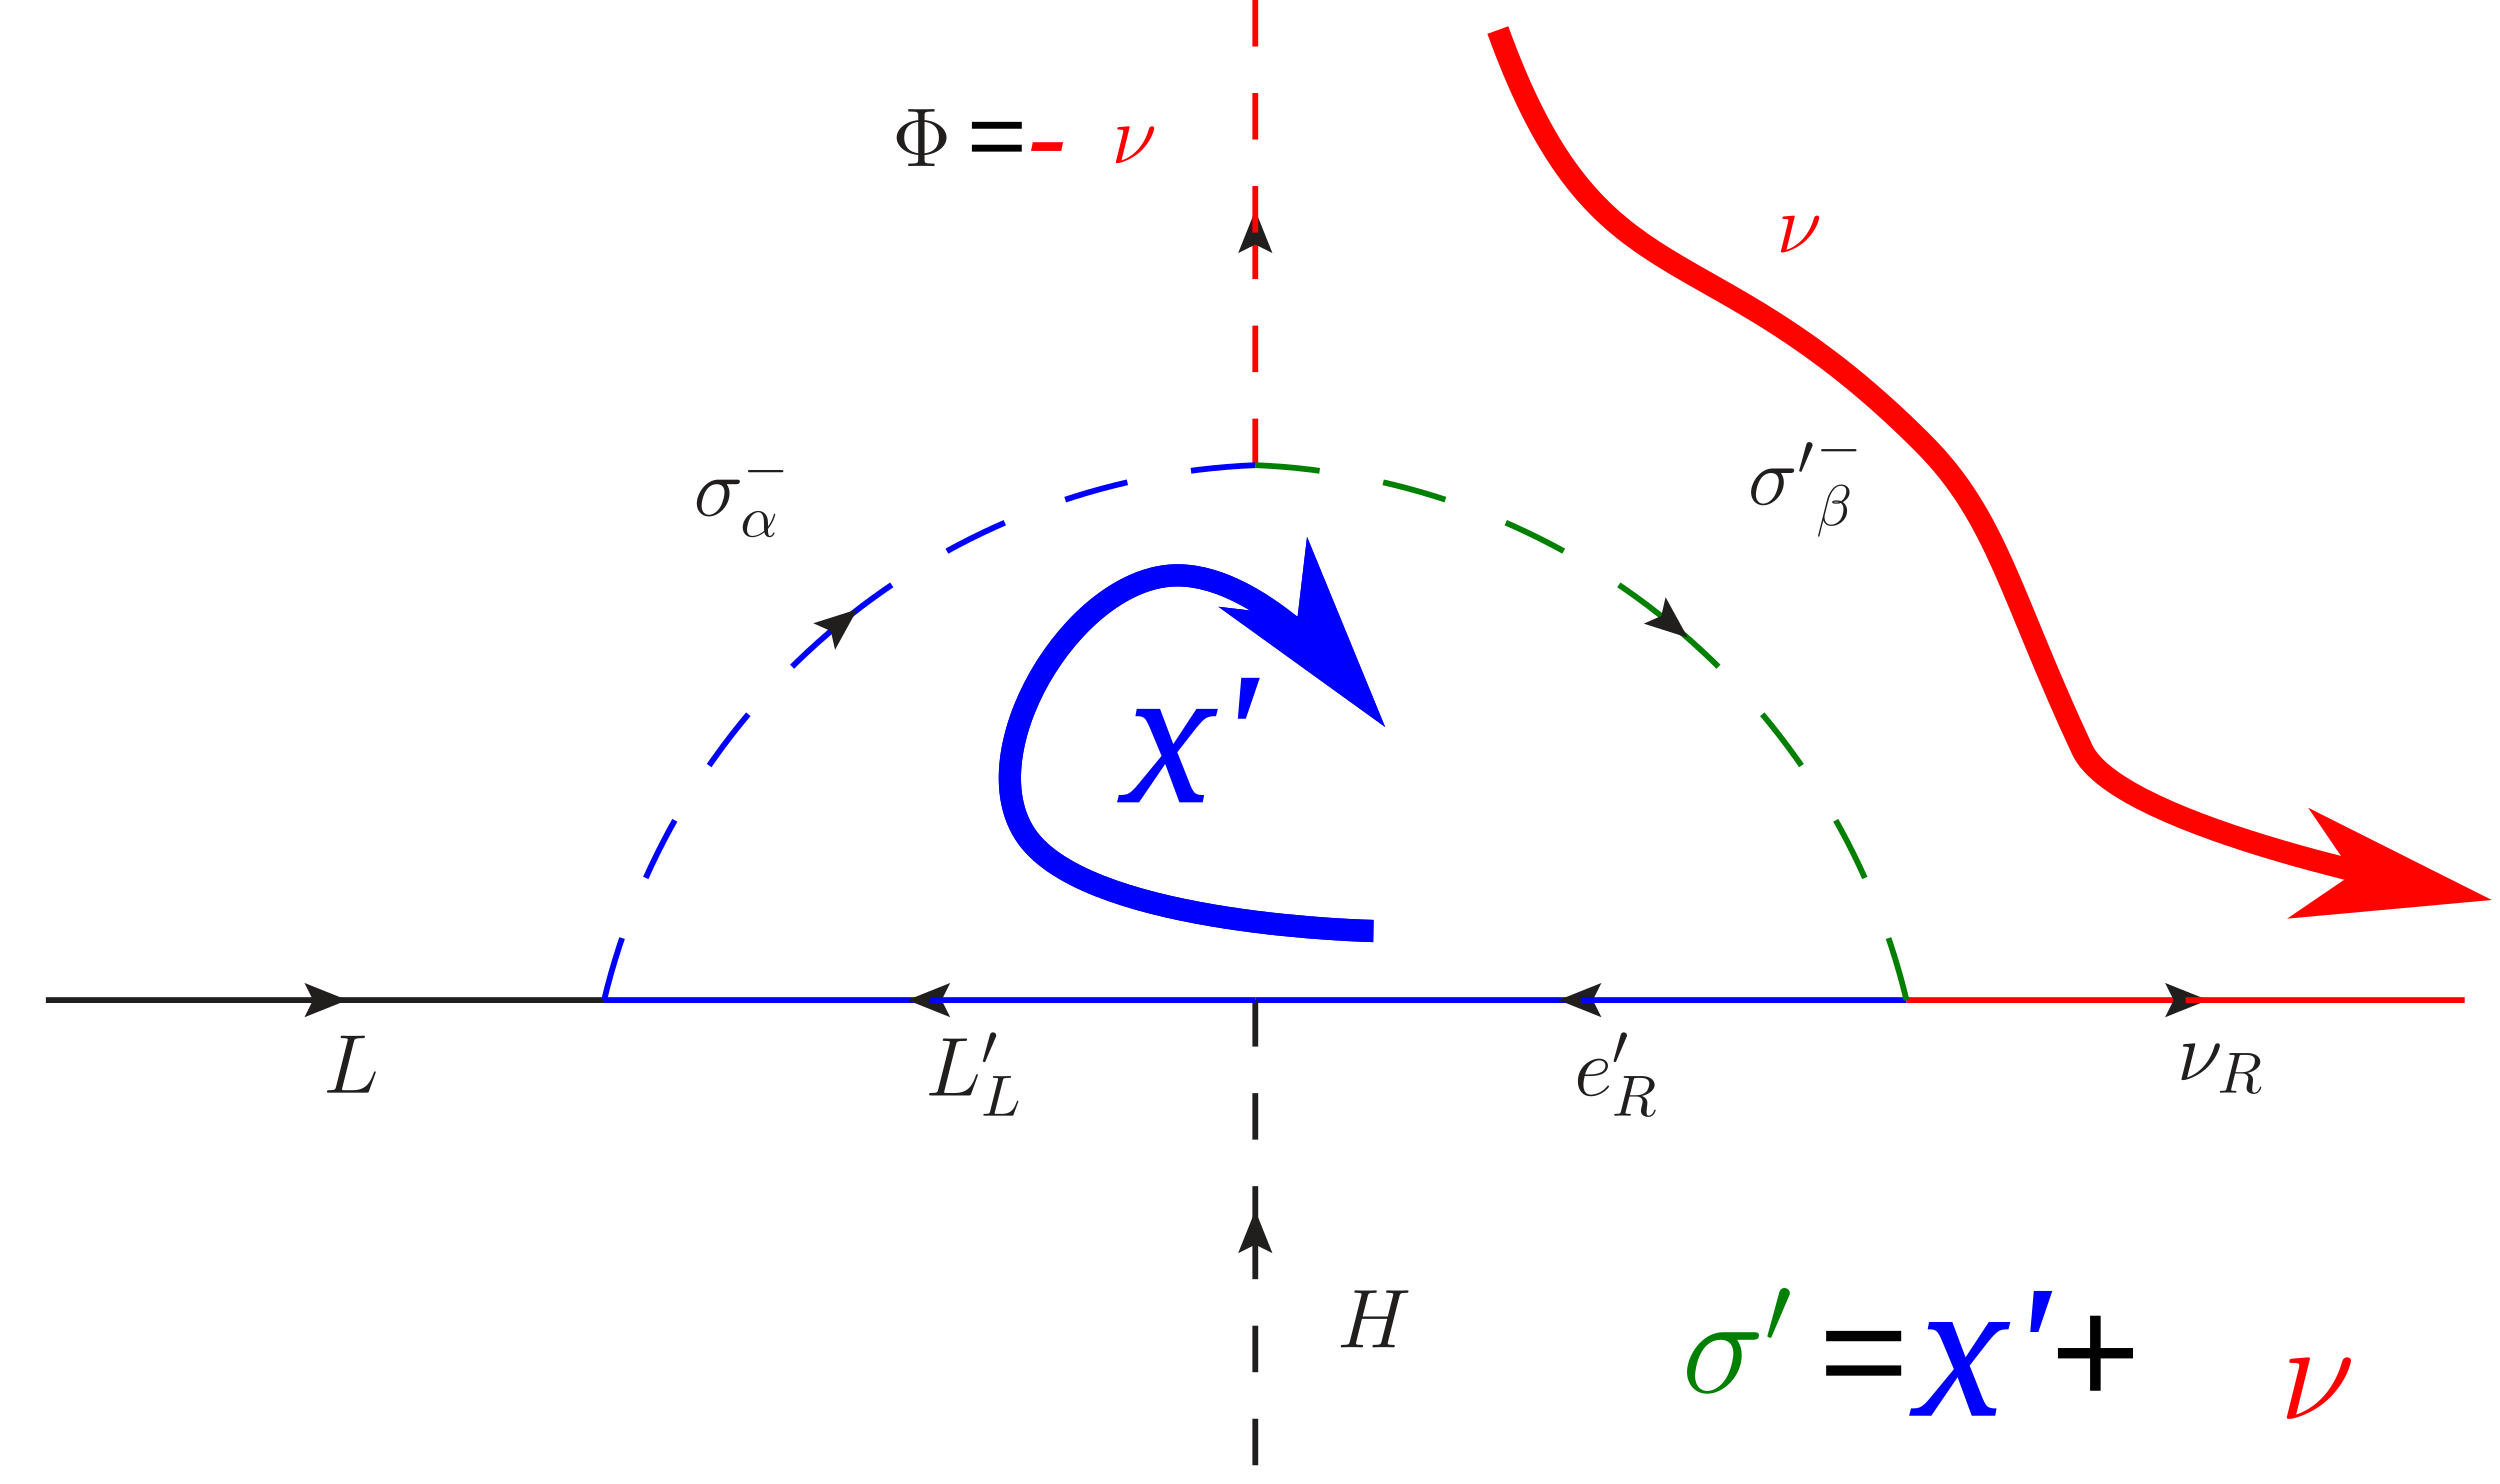
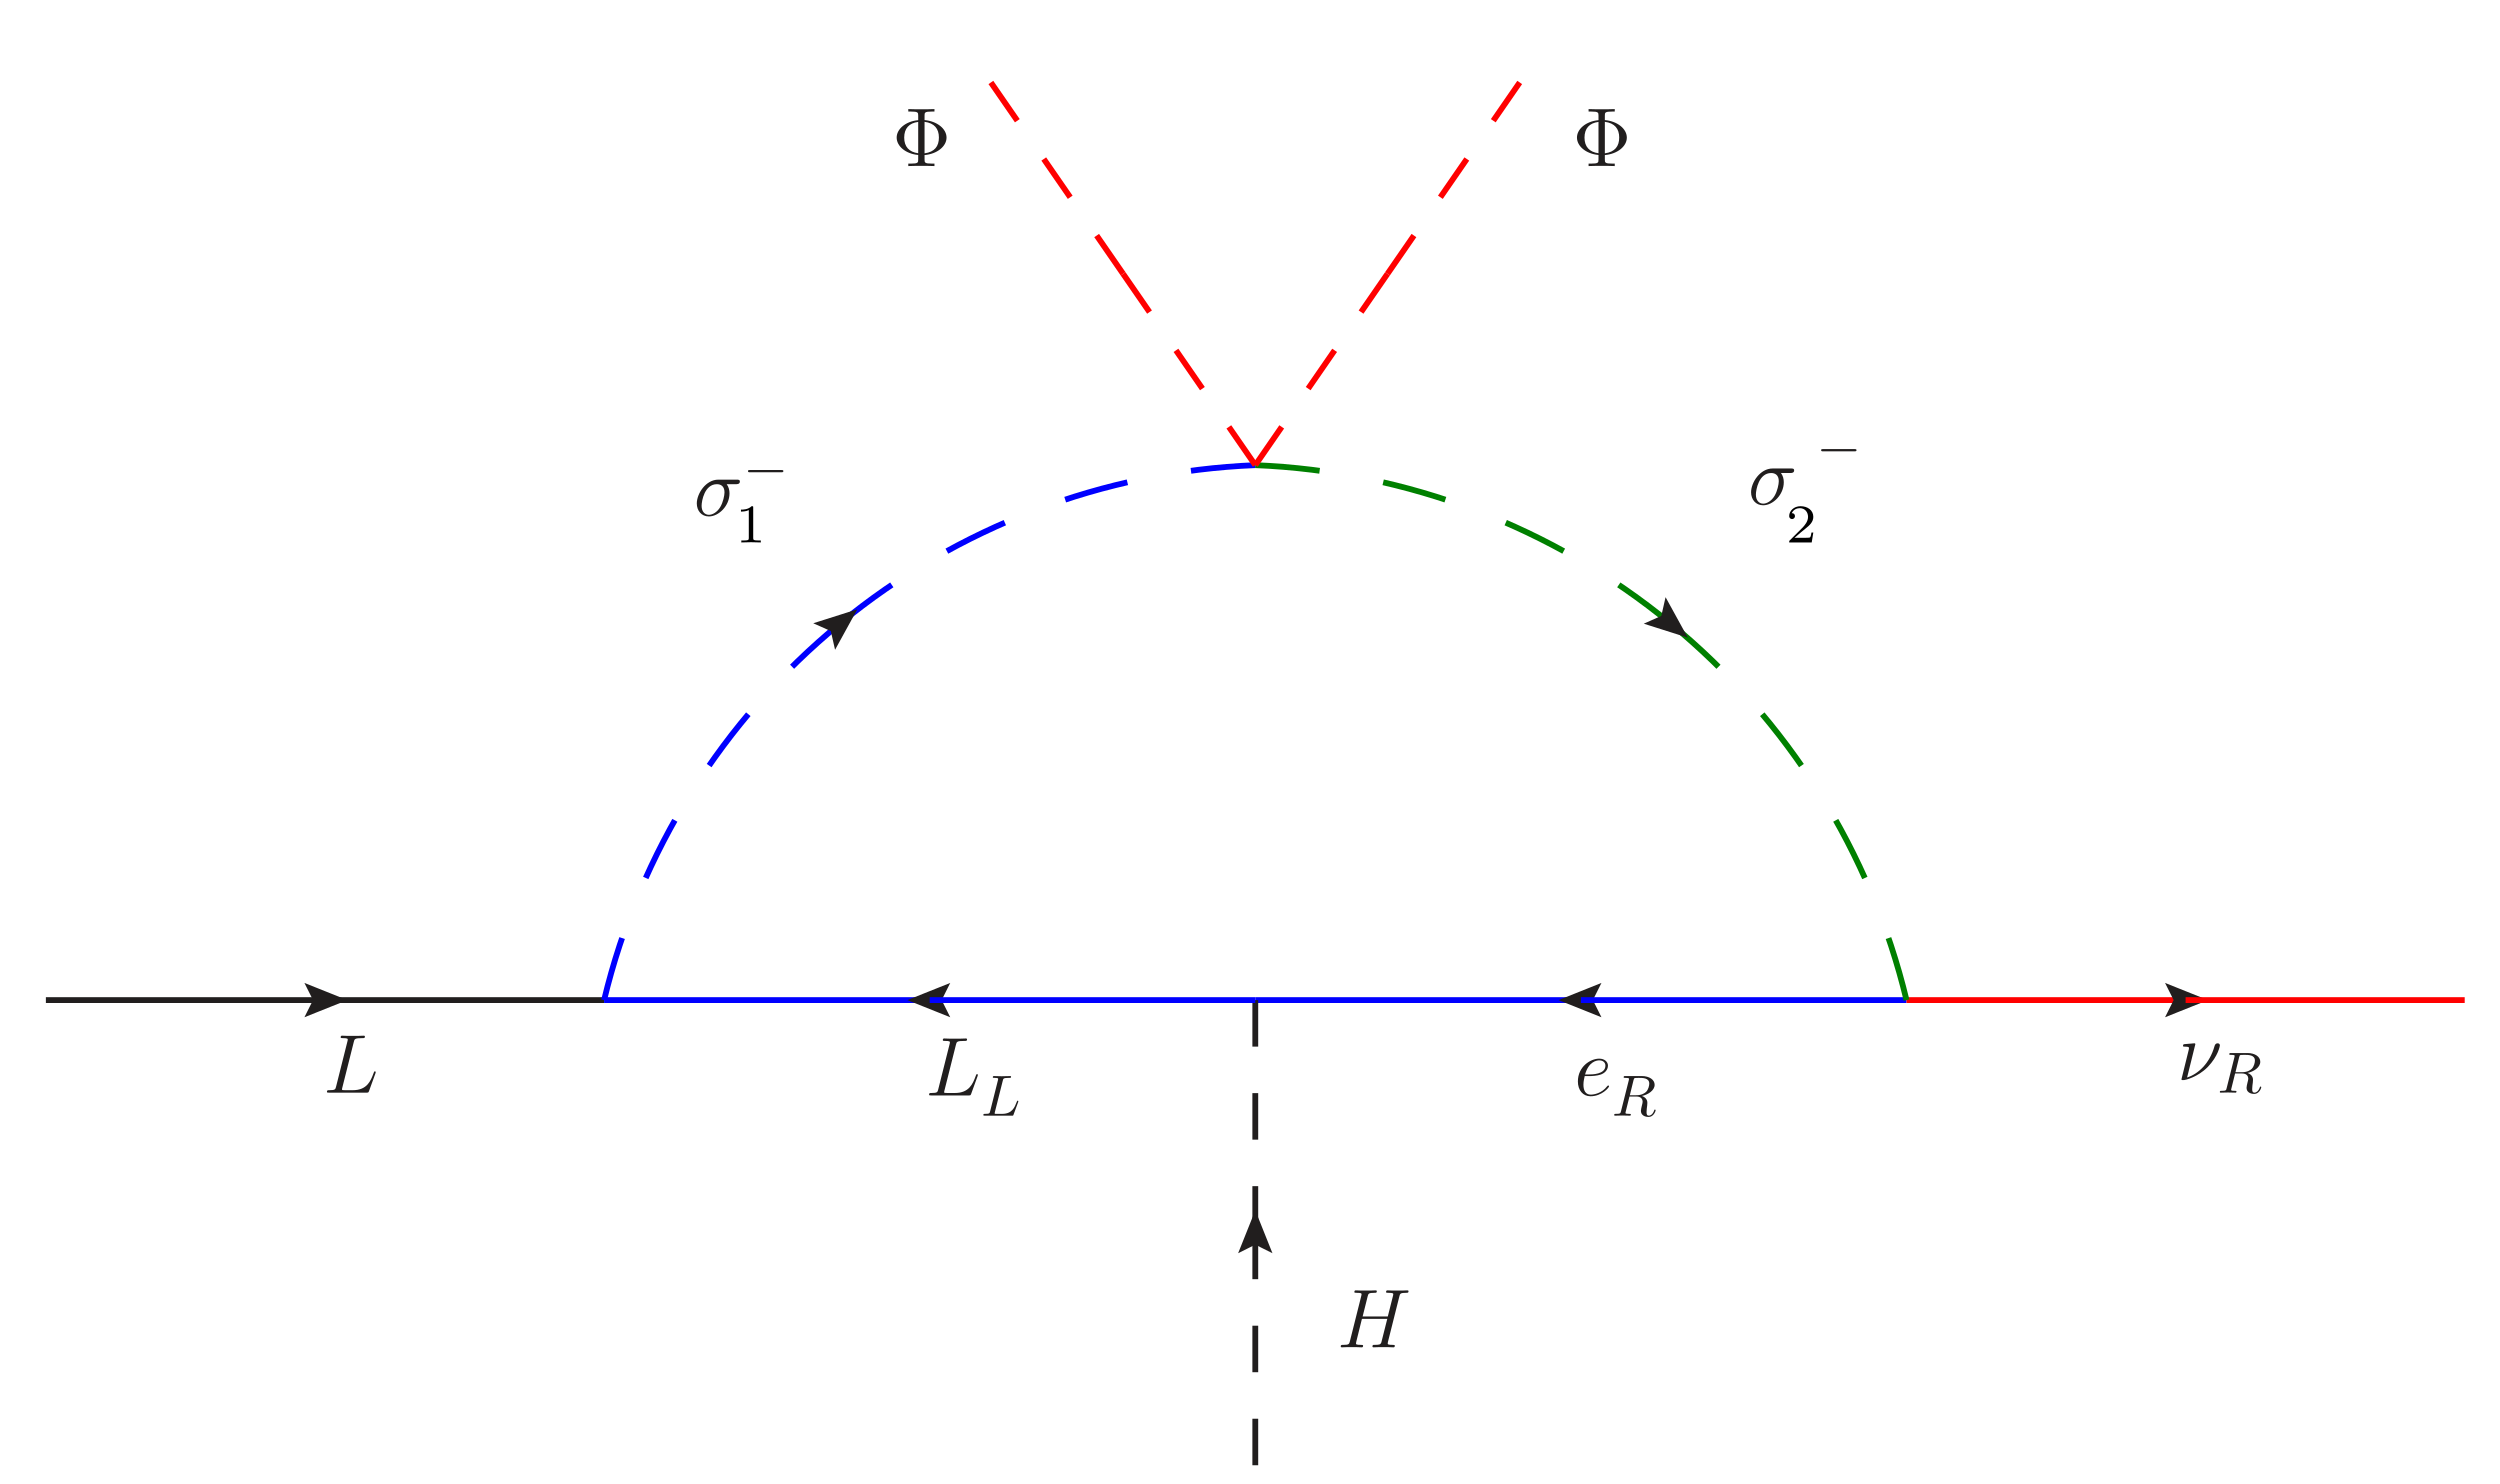
<svg xmlns="http://www.w3.org/2000/svg" xmlns:xlink="http://www.w3.org/1999/xlink" width="429.961pt" height="255.133pt" viewBox="0 0 429.961 255.133" version="1.2" id="svg201">
  <defs id="defs52">
    <marker style="overflow:visible" id="marker1703" refX="0" refY="0" orient="auto">
      <path transform="matrix(-0.4,0,0,-0.4,-4,0)" style="fill:#0000ff;fill-opacity:1;fill-rule:evenodd;stroke:#0000ff;stroke-width:1pt;stroke-opacity:1" d="M 0,0 5,-5 -12.5,0 5,5 Z" id="path1701" />
    </marker>
    <marker style="overflow:visible" id="Arrow1Sstart" refX="0" refY="0" orient="auto">
      <path transform="matrix(0.2,0,0,0.2,1.2,0)" style="fill:#000000;fill-opacity:1;fill-rule:evenodd;stroke:#000000;stroke-width:1pt;stroke-opacity:1" d="M 0,0 5,-5 -12.5,0 5,5 Z" id="path1044" />
    </marker>
    <marker style="overflow:visible" id="Arrow1Lend" refX="0" refY="0" orient="auto">
      <path transform="matrix(-0.8,0,0,-0.8,-10,0)" style="fill:#000000;fill-opacity:1;fill-rule:evenodd;stroke:#000000;stroke-width:1pt;stroke-opacity:1" d="M 0,0 5,-5 -12.5,0 5,5 Z" id="path1035" />
    </marker>
    <g id="g50">
      <symbol overflow="visible" id="glyph0-0">
        <path style="stroke:none" d="" id="path2" />
      </symbol>
      <symbol overflow="visible" id="glyph0-1">
        <path style="stroke:none" d="m 5.266,-8.688 c 0.125,-0.547 0.172,-0.688 1.438,-0.688 0.375,0 0.484,0 0.484,-0.281 0,-0.141 -0.156,-0.141 -0.219,-0.141 -0.281,0 -0.609,0.031 -0.906,0.031 H 4.141 c -0.266,0 -0.578,-0.031 -0.859,-0.031 -0.109,0 -0.266,0 -0.266,0.266 0,0.156 0.125,0.156 0.344,0.156 0.875,0 0.875,0.109 0.875,0.266 0,0.031 0,0.109 -0.062,0.328 l -1.938,7.719 c -0.125,0.5 -0.156,0.641 -1.156,0.641 -0.281,0 -0.422,0 -0.422,0.266 C 0.656,0 0.75,0 1.031,0 H 7.453 C 7.781,0 7.781,-0.016 7.891,-0.266 L 9,-3.328 c 0.016,-0.078 0.047,-0.156 0.047,-0.203 0,-0.078 -0.062,-0.141 -0.141,-0.141 -0.016,0 -0.078,0 -0.109,0.062 -0.031,0.016 -0.031,0.031 -0.141,0.312 -0.469,1.266 -1.109,2.875 -3.531,2.875 H 3.75 c -0.203,0 -0.234,0 -0.328,-0.016 -0.156,0 -0.172,-0.031 -0.172,-0.156 0,-0.094 0.031,-0.188 0.062,-0.312 z m 0,0" id="path5" />
      </symbol>
      <symbol overflow="visible" id="glyph0-2">
        <path style="stroke:none" d="m 3.156,-6.188 c 0,-0.047 -0.047,-0.141 -0.156,-0.141 -0.109,0 -1.453,0.125 -1.672,0.141 -0.156,0.016 -0.297,0.031 -0.297,0.297 0,0.141 0.109,0.141 0.312,0.141 0.672,0 0.719,0.094 0.719,0.25 0,0.062 -0.031,0.234 -0.047,0.297 l -1.25,5.062 C 0.766,-0.094 0.797,0 0.906,0 h 0.297 c 0.203,0 2.375,-0.516 4.062,-2.234 C 7.109,-4.141 7.375,-5.906 7.375,-5.969 7.375,-6.203 7.188,-6.328 7,-6.328 c -0.422,0 -0.516,0.391 -0.547,0.484 -0.844,3 -2.812,4.781 -4.719,5.406 z m 0,0" id="path8" />
      </symbol>
      <symbol overflow="visible" id="glyph0-3">
        <path style="stroke:none" d="m 7.281,-5.406 c 0.188,0 0.672,0 0.672,-0.453 0,-0.328 -0.281,-0.328 -0.531,-0.328 H 4.25 c -2.156,0 -3.703,2.406 -3.703,4.094 0,1.219 0.781,2.234 2.078,2.234 1.688,0 3.547,-1.812 3.547,-3.969 0,-0.562 -0.141,-1.109 -0.484,-1.578 z m -4.641,5.266 c -0.734,0 -1.266,-0.562 -1.266,-1.547 0,-0.859 0.516,-3.719 2.625,-3.719 0.625,0 1.312,0.297 1.312,1.406 0,0.5 -0.234,1.703 -0.734,2.531 -0.516,0.859 -1.297,1.328 -1.938,1.328 z m 0,0" id="path11" />
      </symbol>
      <symbol overflow="visible" id="glyph0-4">
        <path style="stroke:none" d="m 10.734,-8.75 c 0.125,-0.484 0.156,-0.625 1.172,-0.625 0.25,0 0.406,0 0.406,-0.266 0,-0.156 -0.141,-0.156 -0.219,-0.156 -0.266,0 -0.562,0.031 -0.828,0.031 H 9.562 c -0.266,0 -0.562,-0.031 -0.844,-0.031 -0.094,0 -0.266,0 -0.266,0.266 0,0.156 0.094,0.156 0.375,0.156 0.859,0 0.859,0.109 0.859,0.266 0,0.031 0,0.109 -0.062,0.328 L 8.75,-5.312 H 4.422 L 5.281,-8.75 c 0.125,-0.484 0.156,-0.625 1.172,-0.625 0.266,0 0.406,0 0.406,-0.266 0,-0.156 -0.125,-0.156 -0.219,-0.156 -0.25,0 -0.562,0.031 -0.828,0.031 H 4.109 c -0.266,0 -0.562,-0.031 -0.844,-0.031 -0.094,0 -0.266,0 -0.266,0.266 0,0.156 0.094,0.156 0.375,0.156 0.859,0 0.859,0.109 0.859,0.266 0,0.031 0,0.109 -0.062,0.328 l -1.938,7.719 c -0.125,0.5 -0.156,0.641 -1.141,0.641 -0.328,0 -0.438,0 -0.438,0.281 C 0.656,0 0.812,0 0.859,0 1.125,0 1.422,-0.031 1.688,-0.031 H 3.391 C 3.656,-0.031 3.953,0 4.234,0 4.344,0 4.5,0 4.5,-0.266 c 0,-0.156 -0.125,-0.156 -0.344,-0.156 -0.875,0 -0.875,-0.109 -0.875,-0.25 0,-0.016 0,-0.109 0.031,-0.234 L 4.297,-4.891 H 8.656 c -0.25,0.953 -0.984,3.938 -1.016,4.031 -0.156,0.422 -0.375,0.422 -1.234,0.438 -0.172,0 -0.297,0 -0.297,0.281 C 6.109,0 6.266,0 6.312,0 6.562,0 6.875,-0.031 7.141,-0.031 h 1.688 C 9.109,-0.031 9.406,0 9.688,0 c 0.109,0 0.266,0 0.266,-0.266 0,-0.156 -0.125,-0.156 -0.344,-0.156 -0.875,0 -0.875,-0.109 -0.875,-0.25 0,-0.016 0,-0.109 0.031,-0.234 z m 0,0" id="path14" />
      </symbol>
      <symbol overflow="visible" id="glyph0-5">
        <path style="stroke:none" d="m 2.562,-3.328 c 0.391,0 1.375,-0.031 2.062,-0.281 1.078,-0.422 1.188,-1.25 1.188,-1.516 0,-0.625 -0.547,-1.203 -1.5,-1.203 -1.5,0 -3.672,1.359 -3.672,3.922 0,1.5 0.859,2.547 2.172,2.547 C 4.766,0.141 6,-1.375 6,-1.562 6,-1.656 5.906,-1.719 5.859,-1.719 c -0.047,0 -0.062,0.016 -0.188,0.141 -0.922,1.219 -2.281,1.438 -2.828,1.438 -0.828,0 -1.25,-0.641 -1.25,-1.703 0,-0.203 0,-0.562 0.219,-1.484 z M 1.875,-3.609 C 2.5,-5.828 3.859,-6.031 4.312,-6.031 c 0.641,0 1.062,0.359 1.062,0.906 0,1.516 -2.297,1.516 -2.891,1.516 z m 0,0" id="path17" />
      </symbol>
      <symbol overflow="visible" id="glyph1-0">
        <path style="stroke:none" d="" id="path20" />
      </symbol>
      <symbol overflow="visible" id="glyph1-1">
        <path style="stroke:none" d="m 3.734,-6.125 c 0.062,-0.234 0.094,-0.328 0.281,-0.359 C 4.109,-6.5 4.422,-6.5 4.625,-6.5 c 0.703,0 1.812,0 1.812,0.984 0,0.344 -0.156,1.031 -0.547,1.422 -0.266,0.25 -0.781,0.578 -1.688,0.578 H 3.094 Z m 1.438,2.734 c 1.016,-0.219 2.188,-0.922 2.188,-1.922 0,-0.859 -0.891,-1.5 -2.203,-1.5 H 2.328 c -0.203,0 -0.297,0 -0.297,0.203 C 2.031,-6.5 2.125,-6.5 2.312,-6.5 c 0.016,0 0.203,0 0.375,0.016 0.188,0.031 0.266,0.031 0.266,0.172 0,0.031 0,0.062 -0.031,0.188 l -1.344,5.344 C 1.484,-0.391 1.469,-0.312 0.672,-0.312 0.5,-0.312 0.406,-0.312 0.406,-0.109 0.406,0 0.531,0 0.547,0 c 0.281,0 0.984,-0.031 1.25,-0.031 0.281,0 1,0.031 1.281,0.031 0.078,0 0.188,0 0.188,-0.203 0,-0.109 -0.078,-0.109 -0.281,-0.109 -0.359,0 -0.641,0 -0.641,-0.172 0,-0.062 0.016,-0.109 0.031,-0.172 l 0.656,-2.641 h 1.188 c 0.906,0 1.078,0.562 1.078,0.906 0,0.141 -0.078,0.453 -0.141,0.688 C 5.094,-1.422 5,-1.062 5,-0.859 5,0.219 6.203,0.219 6.328,0.219 c 0.844,0 1.203,-1 1.203,-1.141 0,-0.125 -0.109,-0.125 -0.125,-0.125 -0.094,0 -0.109,0.062 -0.125,0.141 C 7.031,-0.172 6.594,0 6.375,0 6.047,0 5.969,-0.219 5.969,-0.609 c 0,-0.312 0.062,-0.812 0.109,-1.141 0.016,-0.141 0.031,-0.328 0.031,-0.469 0,-0.766 -0.672,-1.078 -0.938,-1.172 z m 0,0" id="path23" />
      </symbol>
      <symbol overflow="visible" id="glyph1-2">
        <path style="stroke:none" d="m 5.719,-5.672 c 0,-0.75 -0.547,-1.359 -1.359,-1.359 -0.578,0 -0.844,0.156 -1.203,0.406 C 2.609,-6.219 2.062,-5.25 1.875,-4.5 L 0.297,1.828 C 0.281,1.875 0.328,1.938 0.406,1.938 c 0.078,0 0.109,-0.031 0.125,-0.047 L 1.219,-0.875 C 1.422,-0.266 1.859,0.094 2.578,0.094 3.312,0.094 4.062,-0.25 4.5,-0.688 4.984,-1.141 5.297,-1.781 5.297,-2.516 5.297,-3.234 4.938,-3.766 4.578,-4 5.156,-4.344 5.719,-4.953 5.719,-5.672 Z m -1.797,1.656 c -0.125,0.047 -0.234,0.062 -0.469,0.062 -0.141,0 -0.344,0.016 -0.438,-0.031 C 3.031,-4.094 3.391,-4.062 3.5,-4.062 c 0.203,0 0.297,0 0.422,0.047 z M 5.156,-5.906 c 0,0.703 -0.375,1.422 -0.891,1.734 C 4,-4.281 3.797,-4.297 3.5,-4.297 c -0.203,0 -0.766,-0.016 -0.766,0.312 -0.016,0.281 0.5,0.25 0.688,0.25 0.359,0 0.516,0 0.812,-0.125 0.375,0.359 0.438,0.672 0.438,1.125 0.016,0.578 -0.219,1.328 -0.5,1.719 C 3.781,-0.484 3.125,-0.125 2.547,-0.125 c -0.75,0 -1.125,-0.578 -1.125,-1.281 0,-0.094 0,-0.25 0.047,-0.438 l 0.641,-2.516 c 0.219,-0.859 0.938,-2.453 2.125,-2.453 0.578,0 0.922,0.312 0.922,0.906 z m 0,0" id="path26" />
      </symbol>
      <symbol overflow="visible" id="glyph1-3">
        <path style="stroke:none" d="m 4.75,-2.359 c 0,-1.562 -0.922,-2.047 -1.656,-2.047 -1.375,0 -2.688,1.422 -2.688,2.828 0,0.938 0.594,1.688 1.625,1.688 0.625,0 1.344,-0.234 2.094,-0.844 0.125,0.531 0.453,0.844 0.906,0.844 0.531,0 0.844,-0.547 0.844,-0.703 0,-0.078 -0.062,-0.109 -0.125,-0.109 -0.062,0 -0.094,0.031 -0.125,0.109 -0.188,0.484 -0.547,0.484 -0.562,0.484 -0.312,0 -0.312,-0.781 -0.312,-1.016 0,-0.203 0,-0.234 0.109,-0.344 C 5.797,-2.656 6,-3.812 6,-3.812 6,-3.844 5.984,-3.922 5.875,-3.922 c -0.094,0 -0.094,0.031 -0.141,0.219 -0.188,0.625 -0.516,1.375 -0.984,1.969 z m -0.656,1.375 c -0.891,0.766 -1.656,0.875 -2.047,0.875 -0.594,0 -0.906,-0.453 -0.906,-1.094 0,-0.484 0.266,-1.562 0.578,-2.062 C 2.188,-4 2.734,-4.188 3.078,-4.188 c 0.984,0 0.984,1.312 0.984,2.078 0,0.375 0,0.953 0.031,1.125 z m 0,0" id="path29" />
      </symbol>
      <symbol overflow="visible" id="glyph1-4">
        <path style="stroke:none" d="M 3.734,-6.031 C 3.812,-6.391 3.844,-6.5 4.781,-6.5 c 0.297,0 0.375,0 0.375,-0.188 0,-0.125 -0.109,-0.125 -0.156,-0.125 -0.328,0 -1.141,0.031 -1.469,0.031 -0.297,0 -1.031,-0.031 -1.328,-0.031 -0.062,0 -0.188,0 -0.188,0.203 0,0.109 0.094,0.109 0.281,0.109 0.016,0 0.203,0 0.375,0.016 0.172,0.031 0.266,0.031 0.266,0.172 0,0.031 0,0.062 -0.031,0.188 L 1.562,-0.781 c -0.094,0.391 -0.109,0.469 -0.906,0.469 -0.172,0 -0.266,0 -0.266,0.203 C 0.391,0 0.484,0 0.656,0 h 4.625 C 5.516,0 5.516,0 5.578,-0.172 L 6.375,-2.328 c 0.031,-0.109 0.031,-0.125 0.031,-0.141 0,-0.031 -0.031,-0.109 -0.109,-0.109 -0.094,0 -0.109,0.062 -0.172,0.219 -0.344,0.906 -0.781,2.047 -2.5,2.047 H 2.688 c -0.141,0 -0.172,0 -0.219,0 -0.109,-0.016 -0.141,-0.031 -0.141,-0.109 0,-0.031 0,-0.047 0.047,-0.219 z m 0,0" id="path32" />
      </symbol>
      <symbol overflow="visible" id="glyph2-0">
        <path style="stroke:none" d="" id="path35" />
      </symbol>
      <symbol overflow="visible" id="glyph2-1">
        <path style="stroke:none" d="m 2.516,-4.734 c 0.062,-0.125 0.094,-0.203 0.094,-0.312 0,-0.281 -0.25,-0.531 -0.562,-0.531 -0.281,0 -0.469,0.188 -0.531,0.453 l -1.188,4.359 c 0,0.016 -0.031,0.125 -0.031,0.141 0,0.109 0.25,0.172 0.328,0.172 0.062,0 0.078,-0.031 0.125,-0.156 z m 0,0" id="path38" />
      </symbol>
      <symbol overflow="visible" id="glyph2-2">
        <path style="stroke:none" d="m 6.562,-2.297 c 0.172,0 0.359,0 0.359,-0.203 0,-0.188 -0.188,-0.188 -0.359,-0.188 H 1.172 c -0.172,0 -0.344,0 -0.344,0.188 0,0.203 0.172,0.203 0.344,0.203 z m 0,0" id="path41" />
      </symbol>
      <symbol overflow="visible" id="glyph3-0">
        <path style="stroke:none" d="" id="path44" />
      </symbol>
      <symbol overflow="visible" id="glyph3-1">
        <path style="stroke:none" d="m 5.578,-1.891 c 2.188,-0.188 3.781,-1.516 3.781,-3 0,-1.531 -1.641,-2.828 -3.781,-3.016 V -8.688 c 0,-0.516 0.031,-0.688 1.281,-0.688 H 7.281 v -0.422 c -0.375,0.031 -1.766,0.031 -2.25,0.031 -0.469,0 -1.859,0 -2.25,-0.031 V -9.375 h 0.438 c 1.234,0 1.266,0.172 1.266,0.688 v 0.797 c -2.219,0.203 -3.703,1.562 -3.703,2.984 0,1.484 1.531,2.797 3.703,3 v 0.797 c 0,0.516 -0.031,0.688 -1.266,0.688 H 2.781 V 0 c 0.391,-0.031 1.781,-0.031 2.25,-0.031 0.484,0 1.875,0 2.25,0.031 V -0.422 H 6.859 c -1.25,0 -1.281,-0.172 -1.281,-0.688 z m -1.094,-0.312 c -1.562,-0.203 -2.406,-1.125 -2.406,-2.688 0,-1.578 0.828,-2.5 2.406,-2.703 z m 1.094,-5.406 c 1.688,0.219 2.469,1.188 2.469,2.703 0,1.5 -0.734,2.484 -2.469,2.719 z m 0,0" id="path47" />
      </symbol>
    </g>
    <marker style="overflow:visible" id="marker1703-6" refX="0" refY="0" orient="auto">
      <path transform="matrix(-0.4,0,0,-0.4,-4,0)" style="fill:#ff0301;fill-opacity:1;fill-rule:evenodd;stroke:#ff0301;stroke-width:1pt;stroke-opacity:1" d="M 0,0 5,-5 -12.5,0 5,5 Z" id="path1701-2" />
    </marker>
    <marker style="overflow:visible" id="marker1703-6-7" refX="0" refY="0" orient="auto">
      <path transform="matrix(-0.4,0,0,-0.4,-4,0)" style="fill:#ff0301;fill-opacity:1;fill-rule:evenodd;stroke:#ff0301;stroke-width:1pt;stroke-opacity:1" d="M 0,0 5,-5 -12.5,0 5,5 Z" id="path1701-2-0" />
    </marker>
    <marker style="overflow:visible" id="marker1703-60" refX="0" refY="0" orient="auto">
      <path transform="matrix(-0.4,0,0,-0.4,-4,0)" style="fill:#0000ff;fill-opacity:1;fill-rule:evenodd;stroke:#0000ff;stroke-width:1pt;stroke-opacity:1" d="M 0,0 5,-5 -12.5,0 5,5 Z" id="path1701-8" />
    </marker>
    <marker style="overflow:visible" id="marker1703-6-7-3" refX="0" refY="0" orient="auto">
      <path transform="matrix(-0.4,0,0,-0.4,-4,0)" style="fill:#ff0301;fill-opacity:1;fill-rule:evenodd;stroke:#ff0301;stroke-width:1pt;stroke-opacity:1" d="M 0,0 5,-5 -12.5,0 5,5 Z" id="path1701-2-0-9" />
    </marker>
    <marker style="overflow:visible" id="marker1703-60-4" refX="0" refY="0" orient="auto">
      <path transform="matrix(-0.4,0,0,-0.4,-4,0)" style="fill:#0000ff;fill-opacity:1;fill-rule:evenodd;stroke:#0000ff;stroke-width:1pt;stroke-opacity:1" d="M 0,0 5,-5 -12.5,0 5,5 Z" id="path1701-8-1" />
    </marker>
    <marker style="overflow:visible" id="Arrow1Mend" refX="0" refY="0" orient="auto">
      <path transform="matrix(-0.4,0,0,-0.4,-4,0)" style="fill:#0000ff;fill-opacity:1;fill-rule:evenodd;stroke:#0000ff;stroke-width:1pt;stroke-opacity:1" d="M 0,0 5,-5 -12.5,0 5,5 Z" id="path1041" />
    </marker>
+     <g id="g415">
+       <symbol overflow="visible" id="symbol5127">
+         <path style="stroke:none;" d="" id="path7745" />
+       </symbol>
+       <symbol overflow="visible" id="symbol5786">
+         <path style="stroke:none;" d="M 5.156 -3.719 C 5.297 -3.719 5.656 -3.719 5.656 -4.062 C 5.656 -4.297 5.438 -4.297 5.266 -4.297 L 2.984 -4.297 C 1.484 -4.297 0.375 -2.656 0.375 -1.469 C 0.375 -0.594 0.969 0.109 1.875 0.109 C 3.047 0.109 4.375 -1.094 4.375 -2.625 C 4.375 -2.797 4.375 -3.281 4.062 -3.719 Z M 1.891 -0.109 C 1.391 -0.109 1 -0.469 1 -1.188 C 1 -1.484 1.109 -2.297 1.469 -2.891 C 1.891 -3.578 2.484 -3.719 2.828 -3.719 C 3.656 -3.719 3.734 -3.062 3.734 -2.75 C 3.734 -2.281 3.531 -1.469 3.203 -0.953 C 2.812 -0.375 2.266 -0.109 1.891 -0.109 Z M 1.891 -0.109 " id="path9844" />
+       </symbol>
+       <symbol overflow="visible" id="symbol749">
+         <path style="stroke:none;" d="" id="path700" />
+       </symbol>
+       <symbol overflow="visible" id="symbol8288">
+         <path style="stroke:none;" d="M 5.188 -1.578 C 5.297 -1.578 5.469 -1.578 5.469 -1.734 C 5.469 -1.922 5.297 -1.922 5.188 -1.922 L 1.031 -1.922 C 0.922 -1.922 0.75 -1.922 0.75 -1.75 C 0.75 -1.578 0.906 -1.578 1.031 -1.578 Z M 5.188 -1.578 " id="path5837" />
+       </symbol>
+       <symbol overflow="visible" id="symbol1498">
+         <path style="stroke:none;" d="" id="path9790" />
+       </symbol>
+       <symbol overflow="visible" id="symbol1283">
+         <path style="stroke:none;" d="M 2.328 -4.438 C 2.328 -4.625 2.328 -4.625 2.125 -4.625 C 1.672 -4.188 1.047 -4.188 0.766 -4.188 L 0.766 -3.938 C 0.922 -3.938 1.391 -3.938 1.766 -4.125 L 1.766 -0.578 C 1.766 -0.344 1.766 -0.25 1.078 -0.25 L 0.812 -0.25 L 0.812 0 C 0.938 0 1.797 -0.031 2.047 -0.031 C 2.266 -0.031 3.141 0 3.297 0 L 3.297 -0.25 L 3.031 -0.25 C 2.328 -0.25 2.328 -0.344 2.328 -0.578 Z M 2.328 -4.438 " id="path6083" />
+       </symbol>
+       <symbol overflow="visible" id="symbol4565">
+         <path style="stroke:none;" d="M 3.516 -1.266 L 3.281 -1.266 C 3.266 -1.109 3.188 -0.703 3.094 -0.641 C 3.047 -0.594 2.516 -0.594 2.406 -0.594 L 1.125 -0.594 C 1.859 -1.234 2.109 -1.438 2.516 -1.766 C 3.031 -2.172 3.516 -2.609 3.516 -3.266 C 3.516 -4.109 2.781 -4.625 1.891 -4.625 C 1.031 -4.625 0.438 -4.016 0.438 -3.375 C 0.438 -3.031 0.734 -2.984 0.812 -2.984 C 0.969 -2.984 1.172 -3.109 1.172 -3.359 C 1.172 -3.484 1.125 -3.734 0.766 -3.734 C 0.984 -4.219 1.453 -4.375 1.781 -4.375 C 2.484 -4.375 2.844 -3.828 2.844 -3.266 C 2.844 -2.656 2.406 -2.188 2.188 -1.938 L 0.516 -0.266 C 0.438 -0.203 0.438 -0.188 0.438 0 L 3.312 0 Z M 3.516 -1.266 " id="path5118" />
+       </symbol>
+     </g>
+     <g id="g612">
+       <symbol overflow="visible" id="symbol4996">
+         <path style="stroke:none;" d="" id="path5807" />
+       </symbol>
+       <symbol overflow="visible" id="symbol1923">
+         <path style="stroke:none;" d="M 5.156 -3.719 C 5.297 -3.719 5.656 -3.719 5.656 -4.062 C 5.656 -4.297 5.438 -4.297 5.266 -4.297 L 2.984 -4.297 C 1.484 -4.297 0.375 -2.656 0.375 -1.469 C 0.375 -0.594 0.969 0.109 1.875 0.109 C 3.047 0.109 4.375 -1.094 4.375 -2.625 C 4.375 -2.797 4.375 -3.281 4.062 -3.719 Z M 1.891 -0.109 C 1.391 -0.109 1 -0.469 1 -1.188 C 1 -1.484 1.109 -2.297 1.469 -2.891 C 1.891 -3.578 2.484 -3.719 2.828 -3.719 C 3.656 -3.719 3.734 -3.062 3.734 -2.75 C 3.734 -2.281 3.531 -1.469 3.203 -0.953 C 2.812 -0.375 2.266 -0.109 1.891 -0.109 Z M 1.891 -0.109 " id="path4295" />
+       </symbol>
+       <symbol overflow="visible" id="symbol2955">
+         <path style="stroke:none;" d="" id="path9494" />
+       </symbol>
+       <symbol overflow="visible" id="symbol5462">
+         <path style="stroke:none;" d="M 5.188 -1.578 C 5.297 -1.578 5.469 -1.578 5.469 -1.734 C 5.469 -1.922 5.297 -1.922 5.188 -1.922 L 1.031 -1.922 C 0.922 -1.922 0.75 -1.922 0.75 -1.75 C 0.75 -1.578 0.906 -1.578 1.031 -1.578 Z M 5.188 -1.578 " id="path7253" />
+       </symbol>
+       <symbol overflow="visible" id="symbol8537">
+         <path style="stroke:none;" d="" id="path4009" />
+       </symbol>
+       <symbol overflow="visible" id="symbol4807">
+         <path style="stroke:none;" d="M 2.328 -4.438 C 2.328 -4.625 2.328 -4.625 2.125 -4.625 C 1.672 -4.188 1.047 -4.188 0.766 -4.188 L 0.766 -3.938 C 0.922 -3.938 1.391 -3.938 1.766 -4.125 L 1.766 -0.578 C 1.766 -0.344 1.766 -0.25 1.078 -0.25 L 0.812 -0.25 L 0.812 0 C 0.938 0 1.797 -0.031 2.047 -0.031 C 2.266 -0.031 3.141 0 3.297 0 L 3.297 -0.25 L 3.031 -0.25 C 2.328 -0.25 2.328 -0.344 2.328 -0.578 Z M 2.328 -4.438 " id="path2316" />
+       </symbol>
+       <symbol overflow="visible" id="symbol5097">
+         <path style="stroke:none;" d="M 3.516 -1.266 L 3.281 -1.266 C 3.266 -1.109 3.188 -0.703 3.094 -0.641 C 3.047 -0.594 2.516 -0.594 2.406 -0.594 L 1.125 -0.594 C 1.859 -1.234 2.109 -1.438 2.516 -1.766 C 3.031 -2.172 3.516 -2.609 3.516 -3.266 C 3.516 -4.109 2.781 -4.625 1.891 -4.625 C 1.031 -4.625 0.438 -4.016 0.438 -3.375 C 0.438 -3.031 0.734 -2.984 0.812 -2.984 C 0.969 -2.984 1.172 -3.109 1.172 -3.359 C 1.172 -3.484 1.125 -3.734 0.766 -3.734 C 0.984 -4.219 1.453 -4.375 1.781 -4.375 C 2.484 -4.375 2.844 -3.828 2.844 -3.266 C 2.844 -2.656 2.406 -2.188 2.188 -1.938 L 0.516 -0.266 C 0.438 -0.203 0.438 -0.188 0.438 0 L 3.312 0 Z M 3.516 -1.266 " id="path3239" />
+       </symbol>
+     </g>
  </defs>
-   <g id="layer1">
+   <g id="layer1" style="display:inline">
    <g id="surface1357" transform="translate(-0.667969,3.199219)">
      <path style="fill:none;stroke:#211e1e;stroke-width:10;stroke-linecap:butt;stroke-linejoin:miter;stroke-miterlimit:10;stroke-opacity:1" d="M 565.586,841.992 H 85.586" transform="matrix(0.1,0,0,-0.1,0,253)" id="path56" />
      <path style="fill:none;stroke:#211e1e;stroke-width:10;stroke-linecap:butt;stroke-linejoin:miter;stroke-miterlimit:10;stroke-opacity:1" d="m 590.586,841.992 -50,20 10,-20 -10,-20 z m 0,0" transform="matrix(0.1,0,0,-0.1,0,253)" id="path58" />
      <path style="fill:#211e1e;fill-opacity:1;fill-rule:nonzero;stroke:none" d="m 59.059,168.801 -5,-2 1,2 -1,2 z m 0,0" id="path60" />
      <path style="fill:none;stroke:#211e1e;stroke-width:10;stroke-linecap:butt;stroke-linejoin:miter;stroke-miterlimit:10;stroke-opacity:1" d="M 1045.586,841.992 H 565.586" transform="matrix(0.1,0,0,-0.1,0,253)" id="path62" />
      <path style="fill:none;stroke:#0000ff;stroke-width:10;stroke-linecap:butt;stroke-linejoin:miter;stroke-miterlimit:10;stroke-opacity:1" d="m 2725.586,841.992 h -560" transform="matrix(0.1,0,0,-0.1,0,253)" id="path64" />
      <path style="fill:none;stroke:#211e1e;stroke-width:10;stroke-linecap:butt;stroke-linejoin:miter;stroke-miterlimit:10;stroke-opacity:1" d="m 2700.586,841.992 50,-20 -10,20 10,20 z m 0,0" transform="matrix(0.1,0,0,-0.1,0,253)" id="path66" />
      <path style="fill:#211e1e;fill-opacity:1;fill-rule:nonzero;stroke:none" d="m 270.059,168.801 5,2 -1,-2 1,-2 z m 0,0" id="path68" />
      <path style="fill:none;stroke:#0000ff;stroke-width:10;stroke-linecap:butt;stroke-linejoin:miter;stroke-miterlimit:10;stroke-opacity:1" d="m 3285.586,841.992 h -560" transform="matrix(0.1,0,0,-0.1,0,253)" id="path70" />
      <path style="fill:none;stroke:#ff0000;stroke-width:10;stroke-linecap:butt;stroke-linejoin:miter;stroke-miterlimit:10;stroke-opacity:1" d="m 3765.586,841.992 h -480" transform="matrix(0.1,0,0,-0.1,0,253)" id="path72" />
      <path style="fill:none;stroke:#211e1e;stroke-width:10;stroke-linecap:butt;stroke-linejoin:miter;stroke-miterlimit:10;stroke-opacity:1" d="m 3790.586,841.992 -50,20 10,-20 -10,-20 z m 0,0" transform="matrix(0.1,0,0,-0.1,0,253)" id="path74" />
      <path style="fill:#211e1e;fill-opacity:1;fill-rule:nonzero;stroke:none" d="m 379.059,168.801 -5,-2 1,2 -1,2 z m 0,0" id="path76" />
      <path style="fill:none;stroke:#ff0000;stroke-width:10;stroke-linecap:butt;stroke-linejoin:miter;stroke-miterlimit:10;stroke-opacity:1" d="m 4245.586,841.992 h -480" transform="matrix(0.1,0,0,-0.1,0,253)" id="path78" />
-       <path style="fill:none;stroke:#ff0000;stroke-width:10;stroke-linecap:butt;stroke-linejoin:miter;stroke-miterlimit:10;stroke-dasharray:80, 80;stroke-opacity:1" d="m 2165.586,2161.992 v -400" transform="matrix(0.1,0,0,-0.1,0,253)" id="path80" />
-       <path style="fill:none;stroke:#211e1e;stroke-width:10;stroke-linecap:butt;stroke-linejoin:miter;stroke-miterlimit:10;stroke-opacity:1" d="m 2165.586,2186.992 -20,-50 20,10 20,-10 z m 0,0" transform="matrix(0.1,0,0,-0.1,0,253)" id="path82" />
-       <path style="fill:#211e1e;fill-opacity:1;fill-rule:nonzero;stroke:none" d="m 216.559,34.301 -2,5 2,-1 2,1 z m 0,0" id="path84" />
-       <path style="fill:none;stroke:#ff0000;stroke-width:10;stroke-linecap:butt;stroke-linejoin:miter;stroke-miterlimit:10;stroke-dasharray:80, 80;stroke-opacity:1" d="m 2165.586,2561.992 v -400" transform="matrix(0.1,0,0,-0.1,0,253)" id="path86" />
      <g style="fill:#211e1e;fill-opacity:1" id="g90">
        <use xlink:href="#glyph0-1" x="56.24" y="184.72" id="use88" width="100%" height="100%" />
      </g>
      <g style="fill:#211e1e;fill-opacity:1" id="g94">
        <use xlink:href="#glyph0-2" x="375.08" y="182.56" id="use92" width="100%" height="100%" />
      </g>
      <g style="fill:#211e1e;fill-opacity:1" id="g98">
        <use xlink:href="#glyph1-1" x="382.04" y="184.72" id="use96" width="100%" height="100%" />
      </g>
      <g style="fill:#211e1e;fill-opacity:1" id="g102">
        <use xlink:href="#glyph0-3" x="301.28" y="83.56" id="use100" width="100%" height="100%" />
      </g>
-       <g style="fill:#211e1e;fill-opacity:1" id="g106">
-         <use xlink:href="#glyph2-1" x="309.8" y="78.4" id="use104" width="100%" height="100%" />
-       </g>
+       <g style="fill:#211e1e;fill-opacity:1" id="g106" />
      <g style="fill:#211e1e;fill-opacity:1" id="g110">
        <use xlink:href="#glyph2-2" x="313.04" y="76.72" id="use108" width="100%" height="100%" />
      </g>
-       <g style="fill:#211e1e;fill-opacity:1" id="g114">
-         <use xlink:href="#glyph1-2" x="313.04" y="87.16" id="use112" width="100%" height="100%" />
-       </g>
+       <g style="fill:#211e1e;fill-opacity:1" id="g114" />
      <g style="fill:#211e1e;fill-opacity:1" id="g118">
        <use xlink:href="#glyph0-3" x="119.96" y="85.48" id="use116" width="100%" height="100%" />
      </g>
      <g style="fill:#211e1e;fill-opacity:1" id="g122">
        <use xlink:href="#glyph2-2" x="128.479" y="80.32" id="use120" width="100%" height="100%" />
      </g>
-       <g style="fill:#211e1e;fill-opacity:1" id="g126">
-         <use xlink:href="#glyph1-3" x="127.999" y="89.08" id="use124" width="100%" height="100%" />
-       </g>
-       <g style="fill:#211e1e;fill-opacity:1" id="g130">
-         <use xlink:href="#glyph3-1" x="230.599" y="25.36" id="use128" width="100%" height="100%" transform="translate(-76.5)" />
-       </g>
+       <g style="fill:#211e1e;fill-opacity:1" id="g126" />
+       <g style="fill:#211e1e;fill-opacity:1" id="g130" />
      <path style="fill:none;stroke:#211e1e;stroke-width:10;stroke-linecap:butt;stroke-linejoin:miter;stroke-miterlimit:10;stroke-dasharray:80, 80;stroke-opacity:1" d="m 2165.586,441.992 v 400" transform="matrix(0.1,0,0,-0.1,0,253)" id="path132" />
      <path style="fill:none;stroke:#211e1e;stroke-width:10;stroke-linecap:butt;stroke-linejoin:miter;stroke-miterlimit:10;stroke-opacity:1" d="m 2165.586,466.992 -20,-50 20,10 20,-10 z m 0,0" transform="matrix(0.1,0,0,-0.1,0,253)" id="path134" />
      <path style="fill:#211e1e;fill-opacity:1;fill-rule:nonzero;stroke:none" d="m 216.559,206.301 -2,5 2,-1 2,1 z m 0,0" id="path136" />
      <path style="fill:none;stroke:#211e1e;stroke-width:10;stroke-linecap:butt;stroke-linejoin:miter;stroke-miterlimit:10;stroke-dasharray:80, 80;stroke-opacity:1" d="M 2165.586,41.992 V 441.992" transform="matrix(0.1,0,0,-0.1,0,253)" id="path138" />
      <g style="fill:#211e1e;fill-opacity:1" id="g142">
        <use xlink:href="#glyph0-4" x="230.6" y="228.52" id="use140" width="100%" height="100%" />
      </g>
      <path style="fill:none;stroke:#0000ff;stroke-width:10;stroke-linecap:butt;stroke-linejoin:miter;stroke-miterlimit:10;stroke-dasharray:111.117, 111.117;stroke-opacity:1" d="m 1045.625,841.992 c 61.211,254.297 203.672,481.68 405.781,647.695" transform="matrix(0.1,0,0,-0.1,0,253)" id="path144" />
      <path style="fill:none;stroke:#0000ff;stroke-width:10;stroke-linecap:butt;stroke-linejoin:miter;stroke-miterlimit:10;stroke-dasharray:111.117, 111.117;stroke-opacity:1" d="m 1451.406,1489.688 c 202.109,166.016 452.851,261.641 714.18,272.305" transform="matrix(0.1,0,0,-0.1,0,253)" id="path146" />
      <path style="fill:none;stroke:#211e1e;stroke-width:10;stroke-linecap:butt;stroke-linejoin:miter;stroke-miterlimit:10;stroke-opacity:1" d="m 1470.742,1505.586 -25.938,-47.188 -4.961,21.797 -20.43,9.102 z m 0,0" transform="matrix(0.1,0,0,-0.1,0,253)" id="path148" />
      <path style="fill:#211e1e;fill-opacity:1;fill-rule:nonzero;stroke:none" d="m 147.074,102.441 -2.594,4.719 -0.496,-2.18 -2.043,-0.91 z m 0,0" id="path150" />
      <path style="fill:none;stroke:#0000ff;stroke-width:10;stroke-linecap:butt;stroke-linejoin:miter;stroke-miterlimit:10;stroke-opacity:1" d="m 1605.586,841.992 h -560" transform="matrix(0.1,0,0,-0.1,0,253)" id="path152" />
      <path style="fill:none;stroke:#211e1e;stroke-width:10;stroke-linecap:butt;stroke-linejoin:miter;stroke-miterlimit:10;stroke-opacity:1" d="m 1580.586,841.992 50,-20 -10,20 10,20 z m 0,0" transform="matrix(0.1,0,0,-0.1,0,253)" id="path154" />
      <path style="fill:#211e1e;fill-opacity:1;fill-rule:nonzero;stroke:none" d="m 158.059,168.801 5,2 -1,-2 1,-2 z m 0,0" id="path156" />
      <path style="fill:none;stroke:#0000ff;stroke-width:10;stroke-linecap:butt;stroke-linejoin:miter;stroke-miterlimit:10;stroke-opacity:1" d="m 2165.586,841.992 h -560" transform="matrix(0.1,0,0,-0.1,0,253)" id="path158" />
      <g style="fill:#211e1e;fill-opacity:1" id="g162">
        <use xlink:href="#glyph0-1" x="159.8" y="185.2" id="use160" width="100%" height="100%" />
      </g>
-       <g style="fill:#211e1e;fill-opacity:1" id="g166">
-         <use xlink:href="#glyph2-1" x="169.4" y="179.92" id="use164" width="100%" height="100%" />
-       </g>
+       <g style="fill:#211e1e;fill-opacity:1" id="g166" />
      <g style="fill:#211e1e;fill-opacity:1" id="g170">
        <use xlink:href="#glyph1-4" x="169.4" y="188.68" id="use168" width="100%" height="100%" />
      </g>
      <g style="fill:#211e1e;fill-opacity:1" id="g174">
        <use xlink:href="#glyph0-5" x="271.4" y="185.2" id="use172" width="100%" height="100%" />
      </g>
-       <g style="fill:#211e1e;fill-opacity:1" id="g178">
-         <use xlink:href="#glyph2-1" x="277.88" y="179.92" id="use176" width="100%" height="100%" />
-       </g>
+       <g style="fill:#211e1e;fill-opacity:1" id="g178" />
      <g style="fill:#211e1e;fill-opacity:1" id="g182">
        <use xlink:href="#glyph1-1" x="277.88" y="188.68" id="use180" width="100%" height="100%" />
      </g>
      <path style="fill:none;stroke:#008000;stroke-width:10;stroke-linecap:butt;stroke-linejoin:miter;stroke-miterlimit:10;stroke-dasharray:111.117, 111.117;stroke-opacity:1" d="M 3285.586,841.992 C 3224.375,1096.289 3081.875,1323.672 2879.766,1489.688" transform="matrix(0.1,0,0,-0.1,0,253)" id="path184" />
      <path style="fill:none;stroke:#008000;stroke-width:10;stroke-linecap:butt;stroke-linejoin:miter;stroke-miterlimit:10;stroke-dasharray:111.117, 111.117;stroke-opacity:1" d="m 2879.766,1489.688 c -202.109,166.016 -452.851,261.641 -714.18,272.305" transform="matrix(0.1,0,0,-0.1,0,253)" id="path186" />
      <path style="fill:none;stroke:#211e1e;stroke-width:10;stroke-linecap:butt;stroke-linejoin:miter;stroke-miterlimit:10;stroke-opacity:1" d="m 2899.102,1473.828 -25.938,47.188 -4.961,-21.797 -20.43,-9.102 z m 0,0" transform="matrix(0.1,0,0,-0.1,0,253)" id="path188" />
      <path style="fill:#211e1e;fill-opacity:1;fill-rule:nonzero;stroke:none" d="m 289.91,105.617 -2.594,-4.719 -0.496,2.18 -2.043,0.91 z m 0,0" id="path190" />
    </g>
    <g id="g1943" transform="matrix(1.6714,0,0,1.6714,-198.0134,-145.6444)" />
  </g>
-   <g id="layer2" style="display:inline">
+   <g id="layer3" style="display:none">
+     <path style="fill:none;stroke:#ff0000;stroke-width:1;stroke-linecap:butt;stroke-linejoin:miter;stroke-miterlimit:10;stroke-dasharray:8, 8;stroke-opacity:1" d="M 215.891,40 V 80" id="path80" />
+     <path style="fill:none;stroke:#ff0000;stroke-width:1;stroke-linecap:butt;stroke-linejoin:miter;stroke-miterlimit:10;stroke-dasharray:8, 8;stroke-opacity:1" d="M 215.891,0 V 40" id="path86" />
+     <use xlink:href="#glyph3-1" x="230.599" y="25.36" id="use128" width="100%" height="100%" transform="translate(-77.16796,3.199221)" style="fill:#211e1e;fill-opacity:1" />
+     <use xlink:href="#glyph2-1" x="169.4" y="179.92" id="use164" width="100%" height="100%" style="fill:#211e1e;fill-opacity:1" transform="translate(-0.6679693,3.199218)" />
+     <use xlink:href="#glyph2-1" x="277.88" y="179.92" id="use176" width="100%" height="100%" style="fill:#211e1e;fill-opacity:1" transform="translate(-0.6679693,3.199218)" />
+     <path style="fill:#211e1e;fill-opacity:1;fill-rule:nonzero;stroke:none" d="m 215.891,37.5 -2,5 2,-1 2,1 z m 0,0" id="path84" />
+     <path style="fill:none;stroke:#211e1e;stroke-width:1;stroke-linecap:butt;stroke-linejoin:miter;stroke-miterlimit:10;stroke-opacity:1" d="m 215.891,37.5 -2,5 2,-1 2,1 z m 0,0" id="path82" />
+     <use xlink:href="#glyph2-1" x="309.8" y="78.4" id="use104" width="100%" height="100%" style="display:inline;fill:#211e1e;fill-opacity:1" transform="translate(-0.6679664,3.199218)" />
+     <use xlink:href="#glyph1-2" x="313.04" y="87.16" id="use112" width="100%" height="100%" style="display:inline;fill:#211e1e;fill-opacity:1" transform="translate(-0.6679664,3.199218)" />
+     <use xlink:href="#glyph1-3" x="127.999" y="89.08" id="use124" width="100%" height="100%" style="display:inline;fill:#211e1e;fill-opacity:1" transform="translate(-0.6679664,3.199218)" />
+   </g>
+   <g id="layer4">
+     <g id="g283" transform="rotate(-34.64103,215.8906,80)">
+       <path style="display:inline;fill:none;stroke:#ff0000;stroke-width:1;stroke-linecap:butt;stroke-linejoin:miter;stroke-miterlimit:10;stroke-dasharray:8, 8;stroke-opacity:1" d="M 215.891,40 V 80" id="path80-3" />
+       <path style="display:inline;fill:none;stroke:#ff0000;stroke-width:1;stroke-linecap:butt;stroke-linejoin:miter;stroke-miterlimit:10;stroke-dasharray:8, 8;stroke-opacity:1" d="M 215.891,0 V 40" id="path86-6" />
+     </g>
+     <g id="g289" transform="matrix(-0.8227295,-0.568433,-0.568433,0.8227295,438.9848,136.901)">
+       <path style="display:inline;fill:none;stroke:#ff0000;stroke-width:1;stroke-linecap:butt;stroke-linejoin:miter;stroke-miterlimit:10;stroke-dasharray:8, 8;stroke-opacity:1" d="M 215.891,40 V 80" id="path285" />
+       <path style="display:inline;fill:none;stroke:#ff0000;stroke-width:1;stroke-linecap:butt;stroke-linejoin:miter;stroke-miterlimit:10;stroke-dasharray:8, 8;stroke-opacity:1" d="M 215.891,0 V 40" id="path287" />
+     </g>
+     <use xlink:href="#glyph3-1" x="230.599" y="25.36" id="use128-7" width="100%" height="100%" transform="translate(-77.16796,3.199221)" style="display:inline;fill:#211e1e;fill-opacity:1" />
+     <use xlink:href="#glyph3-1" x="230.599" y="25.36" id="use315" width="100%" height="100%" transform="translate(39.83203,3.199221)" style="display:inline;fill:#211e1e;fill-opacity:1" />
+     <use xlink:href="#symbol1283" x="97.618" y="84.619" id="use2363" width="100%" height="100%" style="display:inline;fill:#000000;fill-opacity:1" transform="matrix(1.347897,0,0,1.347897,-5.177074,-20.76522)" />
+     <use xlink:href="#symbol4565" x="110.393" y="84.619" id="use2215" width="100%" height="100%" style="display:inline;fill:#000000;fill-opacity:1" transform="matrix(1.347897,0,0,1.347897,158.3229,-20.76522)" />
+   </g>
+   <g id="layer2" style="display:none">
    <use xlink:href="#glyph0-2" x="375.08" y="182.56" id="use92-3" style="fill:#fe0000;fill-opacity:1" width="100%" height="100%" transform="translate(-69.57031,-139.1512)" />
    <text xml:space="preserve" style="font-style:normal;font-weight:normal;font-size:30px;line-height:1.25;font-family:sans-serif;letter-spacing:0px;word-spacing:0px;fill:#0000ff;fill-opacity:1;stroke:none;stroke-width:0.75" x="192.695" y="137.989" id="text1608">
      <tspan id="tspan1606" x="192.695" y="137.989" style="font-style:italic;font-variant:normal;font-weight:normal;font-stretch:normal;font-family:serif;-inkscape-font-specification:'serif Italic';fill:#0000ff;stroke-width:0.75">x'</tspan>
    </text>
    <path style="fill:none;stroke:#0000ff;stroke-width:3.825;stroke-linecap:butt;stroke-linejoin:miter;stroke-miterlimit:4;stroke-dasharray:none;stroke-opacity:1;marker-end:url(#marker1703-60-4)" d="m 236.207,160.118 c 0,0 -47.349,-0.873 -59.107,-15.544 -11.266,-14.058 7.417,-45.661 25.432,-45.622 15.142,0.033 31.014,20.157 31.014,20.157" id="path1616" />
    <path style="fill:none;stroke:#ff0301;stroke-width:3.825;stroke-linecap:butt;stroke-linejoin:miter;stroke-miterlimit:4;stroke-dasharray:none;stroke-opacity:1;marker-end:url(#marker1703-6-7-3)" d="m 257.603,5.164 c 17.448,48.194 35.284,33.025 73.235,71.171 12.706,12.771 14.981,26.369 27.275,52.606 6.425,13.711 63.028,24.439 63.028,24.439" id="path1616-4" />
    <text xml:space="preserve" style="font-style:italic;font-variant:normal;font-weight:normal;font-stretch:normal;font-size:20px;line-height:1.25;font-family:serif;-inkscape-font-specification:'serif, Italic';font-variant-ligatures:normal;font-variant-caps:normal;font-variant-numeric:normal;font-variant-east-asian:normal;letter-spacing:0px;word-spacing:0px;stroke-width:0.75" x="165.856" y="30.657" id="text1989">
      <tspan id="tspan1987" x="165.856" y="30.657" style="font-style:italic;font-variant:normal;font-weight:normal;font-stretch:normal;font-size:20px;font-family:serif;-inkscape-font-specification:'serif, Italic';font-variant-ligatures:normal;font-variant-caps:normal;font-variant-numeric:normal;font-variant-east-asian:normal;stroke-width:0.75">=<tspan style="font-style:italic;font-variant:normal;font-weight:normal;font-stretch:normal;font-size:20px;font-family:serif;-inkscape-font-specification:'serif, Italic';font-variant-ligatures:normal;font-variant-caps:normal;font-variant-numeric:normal;font-variant-east-asian:normal;fill:#ff0000" id="tspan1991">-</tspan>
      </tspan>
    </text>
    <use xlink:href="#glyph0-2" x="375.08" y="182.56" id="use92-3-3" style="fill:#fe0000;fill-opacity:1" width="100%" height="100%" transform="translate(-183.9448,-154.519)" />
    <use xlink:href="#glyph0-3" x="301.28" y="83.56" id="use100-3" style="fill:#008000;fill-opacity:1;stroke:#008000" width="100%" height="100%" transform="matrix(1.6714,0,0,1.6714,-214.3299,99.80019)" />
    <use xlink:href="#glyph2-1" x="309.8" y="78.4" id="use104-0" style="fill:#008000;fill-opacity:1;stroke:#008000" width="100%" height="100%" transform="matrix(1.6714,0,0,1.6714,-214.3299,99.80019)" />
    <text xml:space="preserve" style="font-style:italic;font-variant:normal;font-weight:normal;font-stretch:normal;font-size:30.085px;line-height:1.25;font-family:serif;-inkscape-font-specification:'serif, Italic';font-variant-ligatures:normal;font-variant-caps:normal;font-variant-numeric:normal;font-variant-east-asian:normal;letter-spacing:0px;word-spacing:0px;fill:#000000;fill-opacity:1;stroke:none;stroke-width:1.254" x="312.119" y="243.484" id="text1907">
      <tspan id="tspan1905" x="312.119" y="243.484" style="font-style:italic;font-variant:normal;font-weight:normal;font-stretch:normal;font-size:30.085px;font-family:serif;-inkscape-font-specification:'serif, Italic';font-variant-ligatures:normal;font-variant-caps:normal;font-variant-numeric:normal;font-variant-east-asian:normal;stroke-width:1.254">=<tspan style="fill:#0000ff;stroke-width:1.254" id="tspan1911">x'</tspan>+</tspan>
    </text>
    <use xlink:href="#glyph0-2" x="375.08" y="182.56" id="use92-3-8" style="fill:#fe0000;fill-opacity:1" width="100%" height="100%" transform="matrix(1.6714,0,0,1.6714,-234.9066,-61.11673)" />
    <path style="fill:none;stroke:#0000ff;stroke-width:3.825;stroke-linecap:butt;stroke-linejoin:miter;stroke-miterlimit:4;stroke-dasharray:none;stroke-opacity:1;marker-end:url(#Arrow1Mend)" d="m 236.207,160.118 c 0,0 -47.349,-0.873 -59.107,-15.544 -11.266,-14.058 7.417,-45.661 25.432,-45.622 15.142,0.033 31.014,20.157 31.014,20.157" id="path1030" />
  </g>
</svg>
